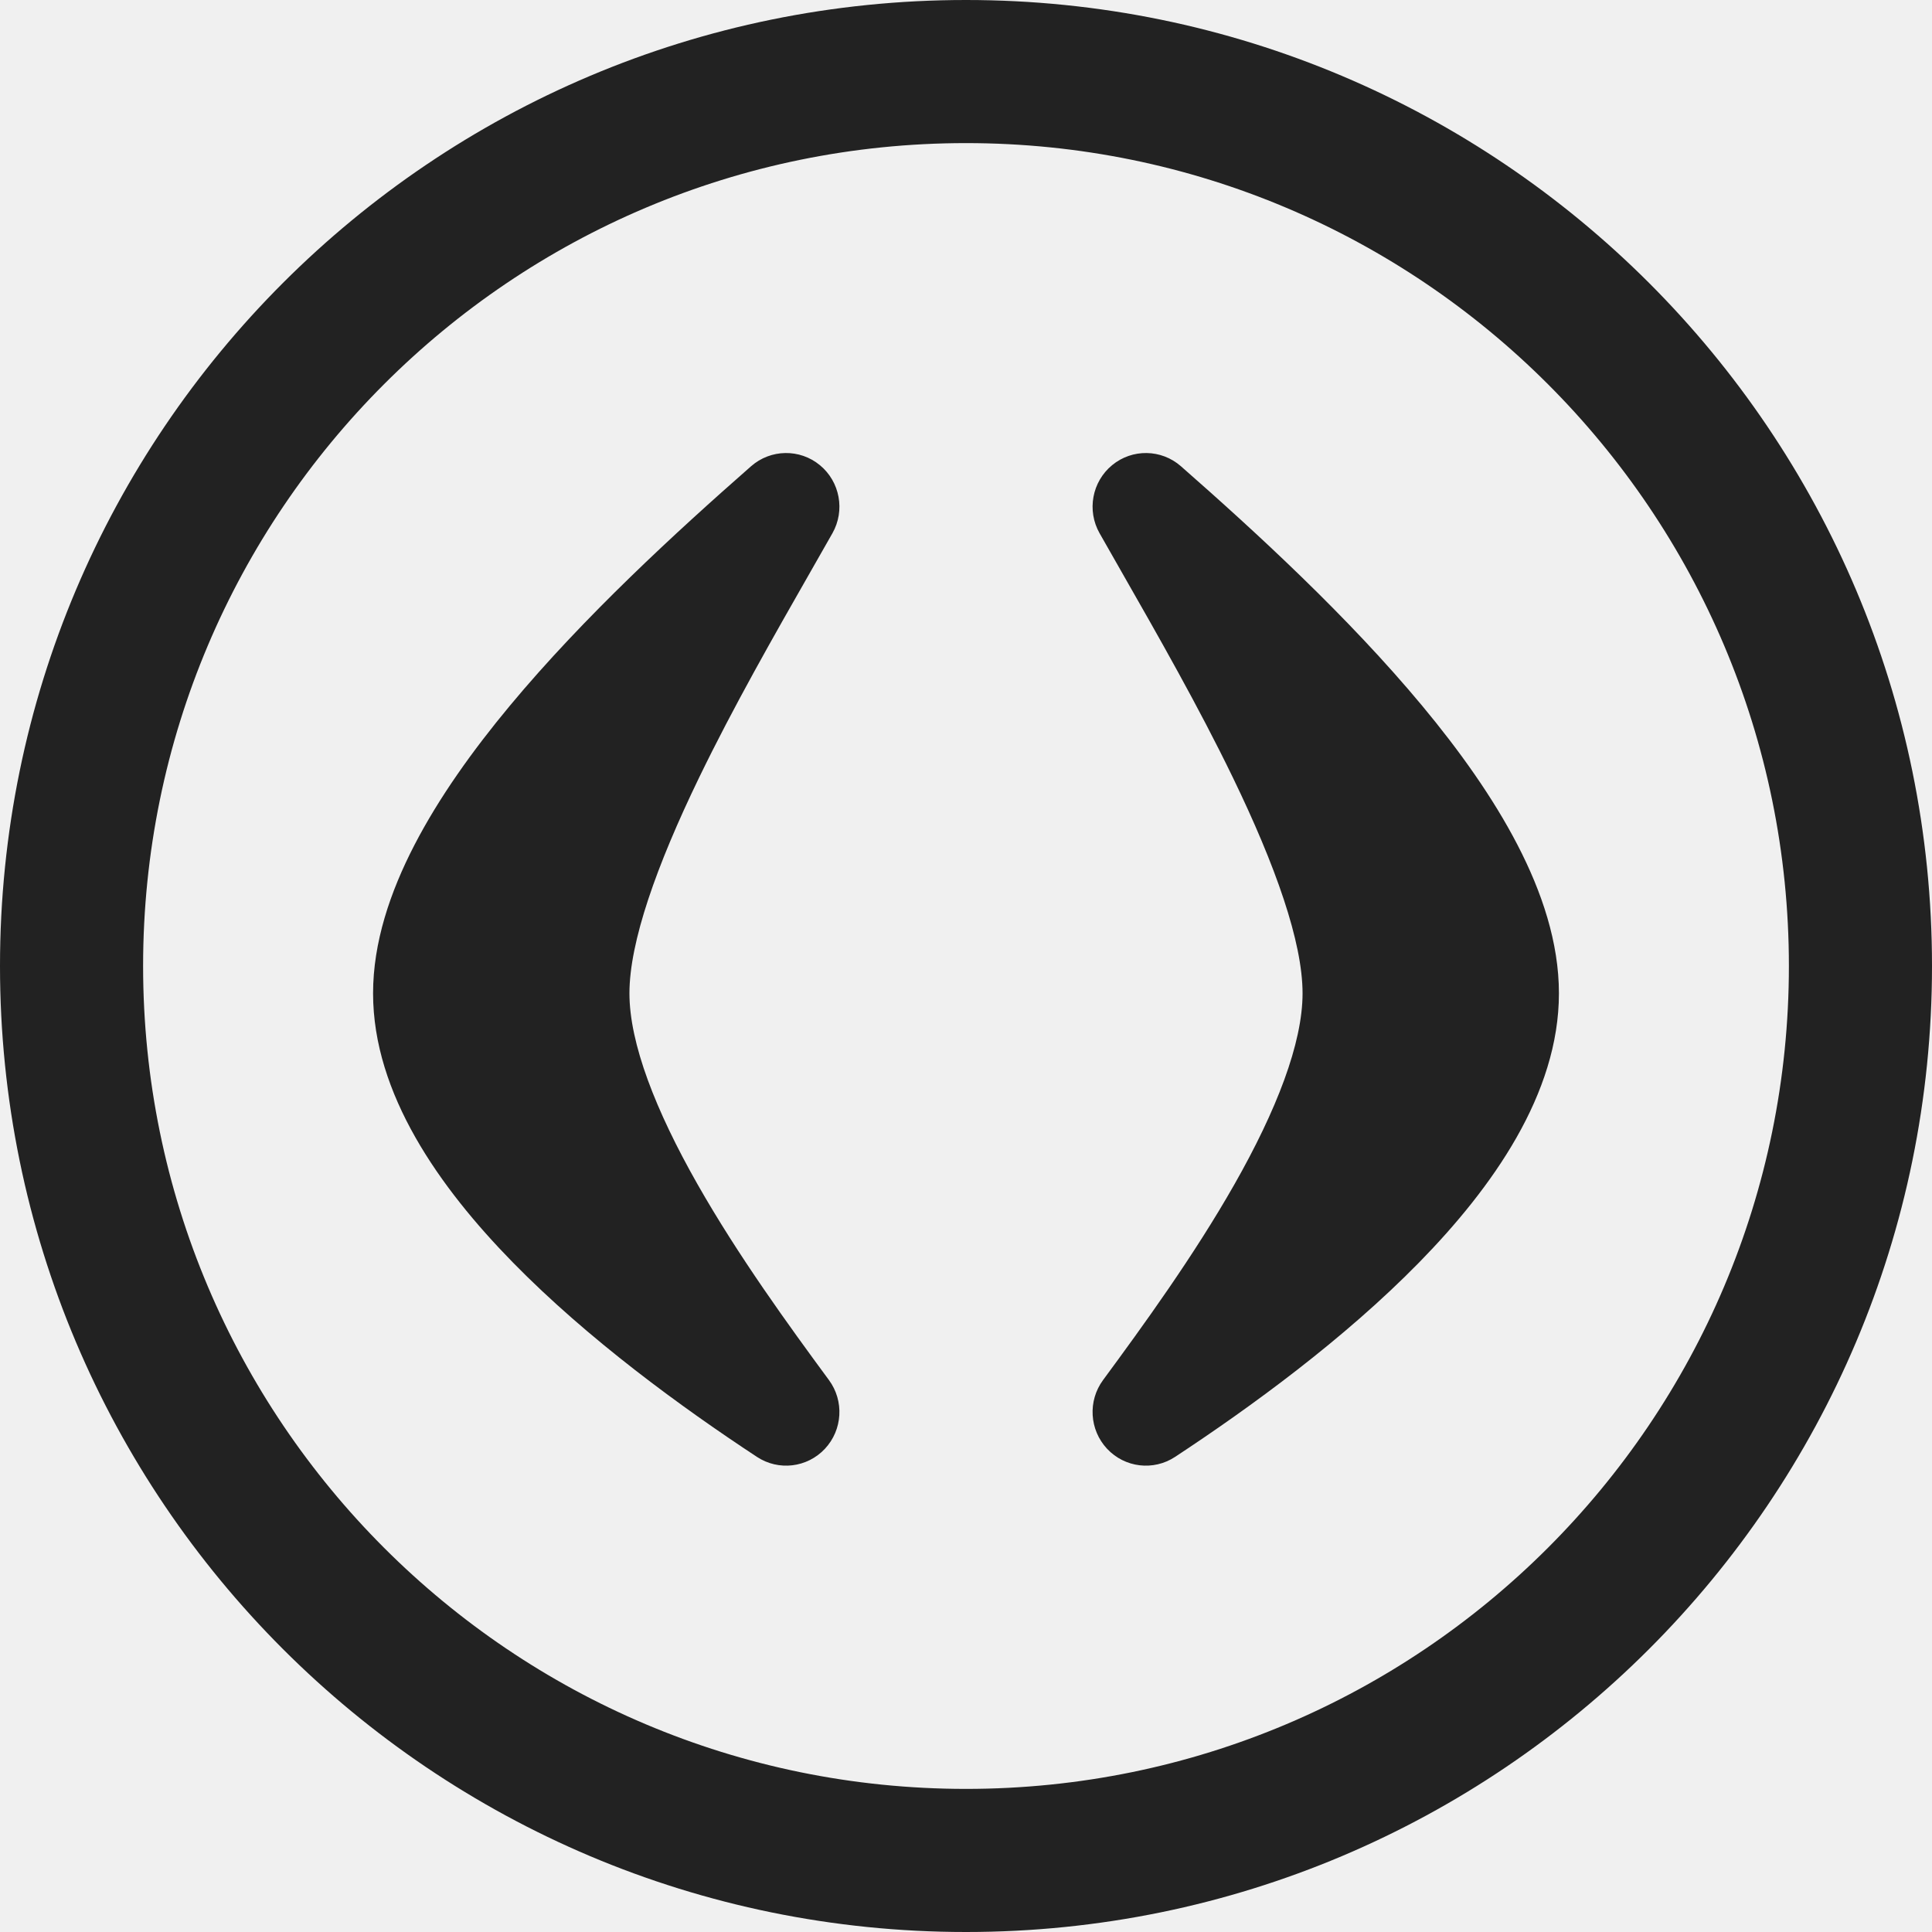
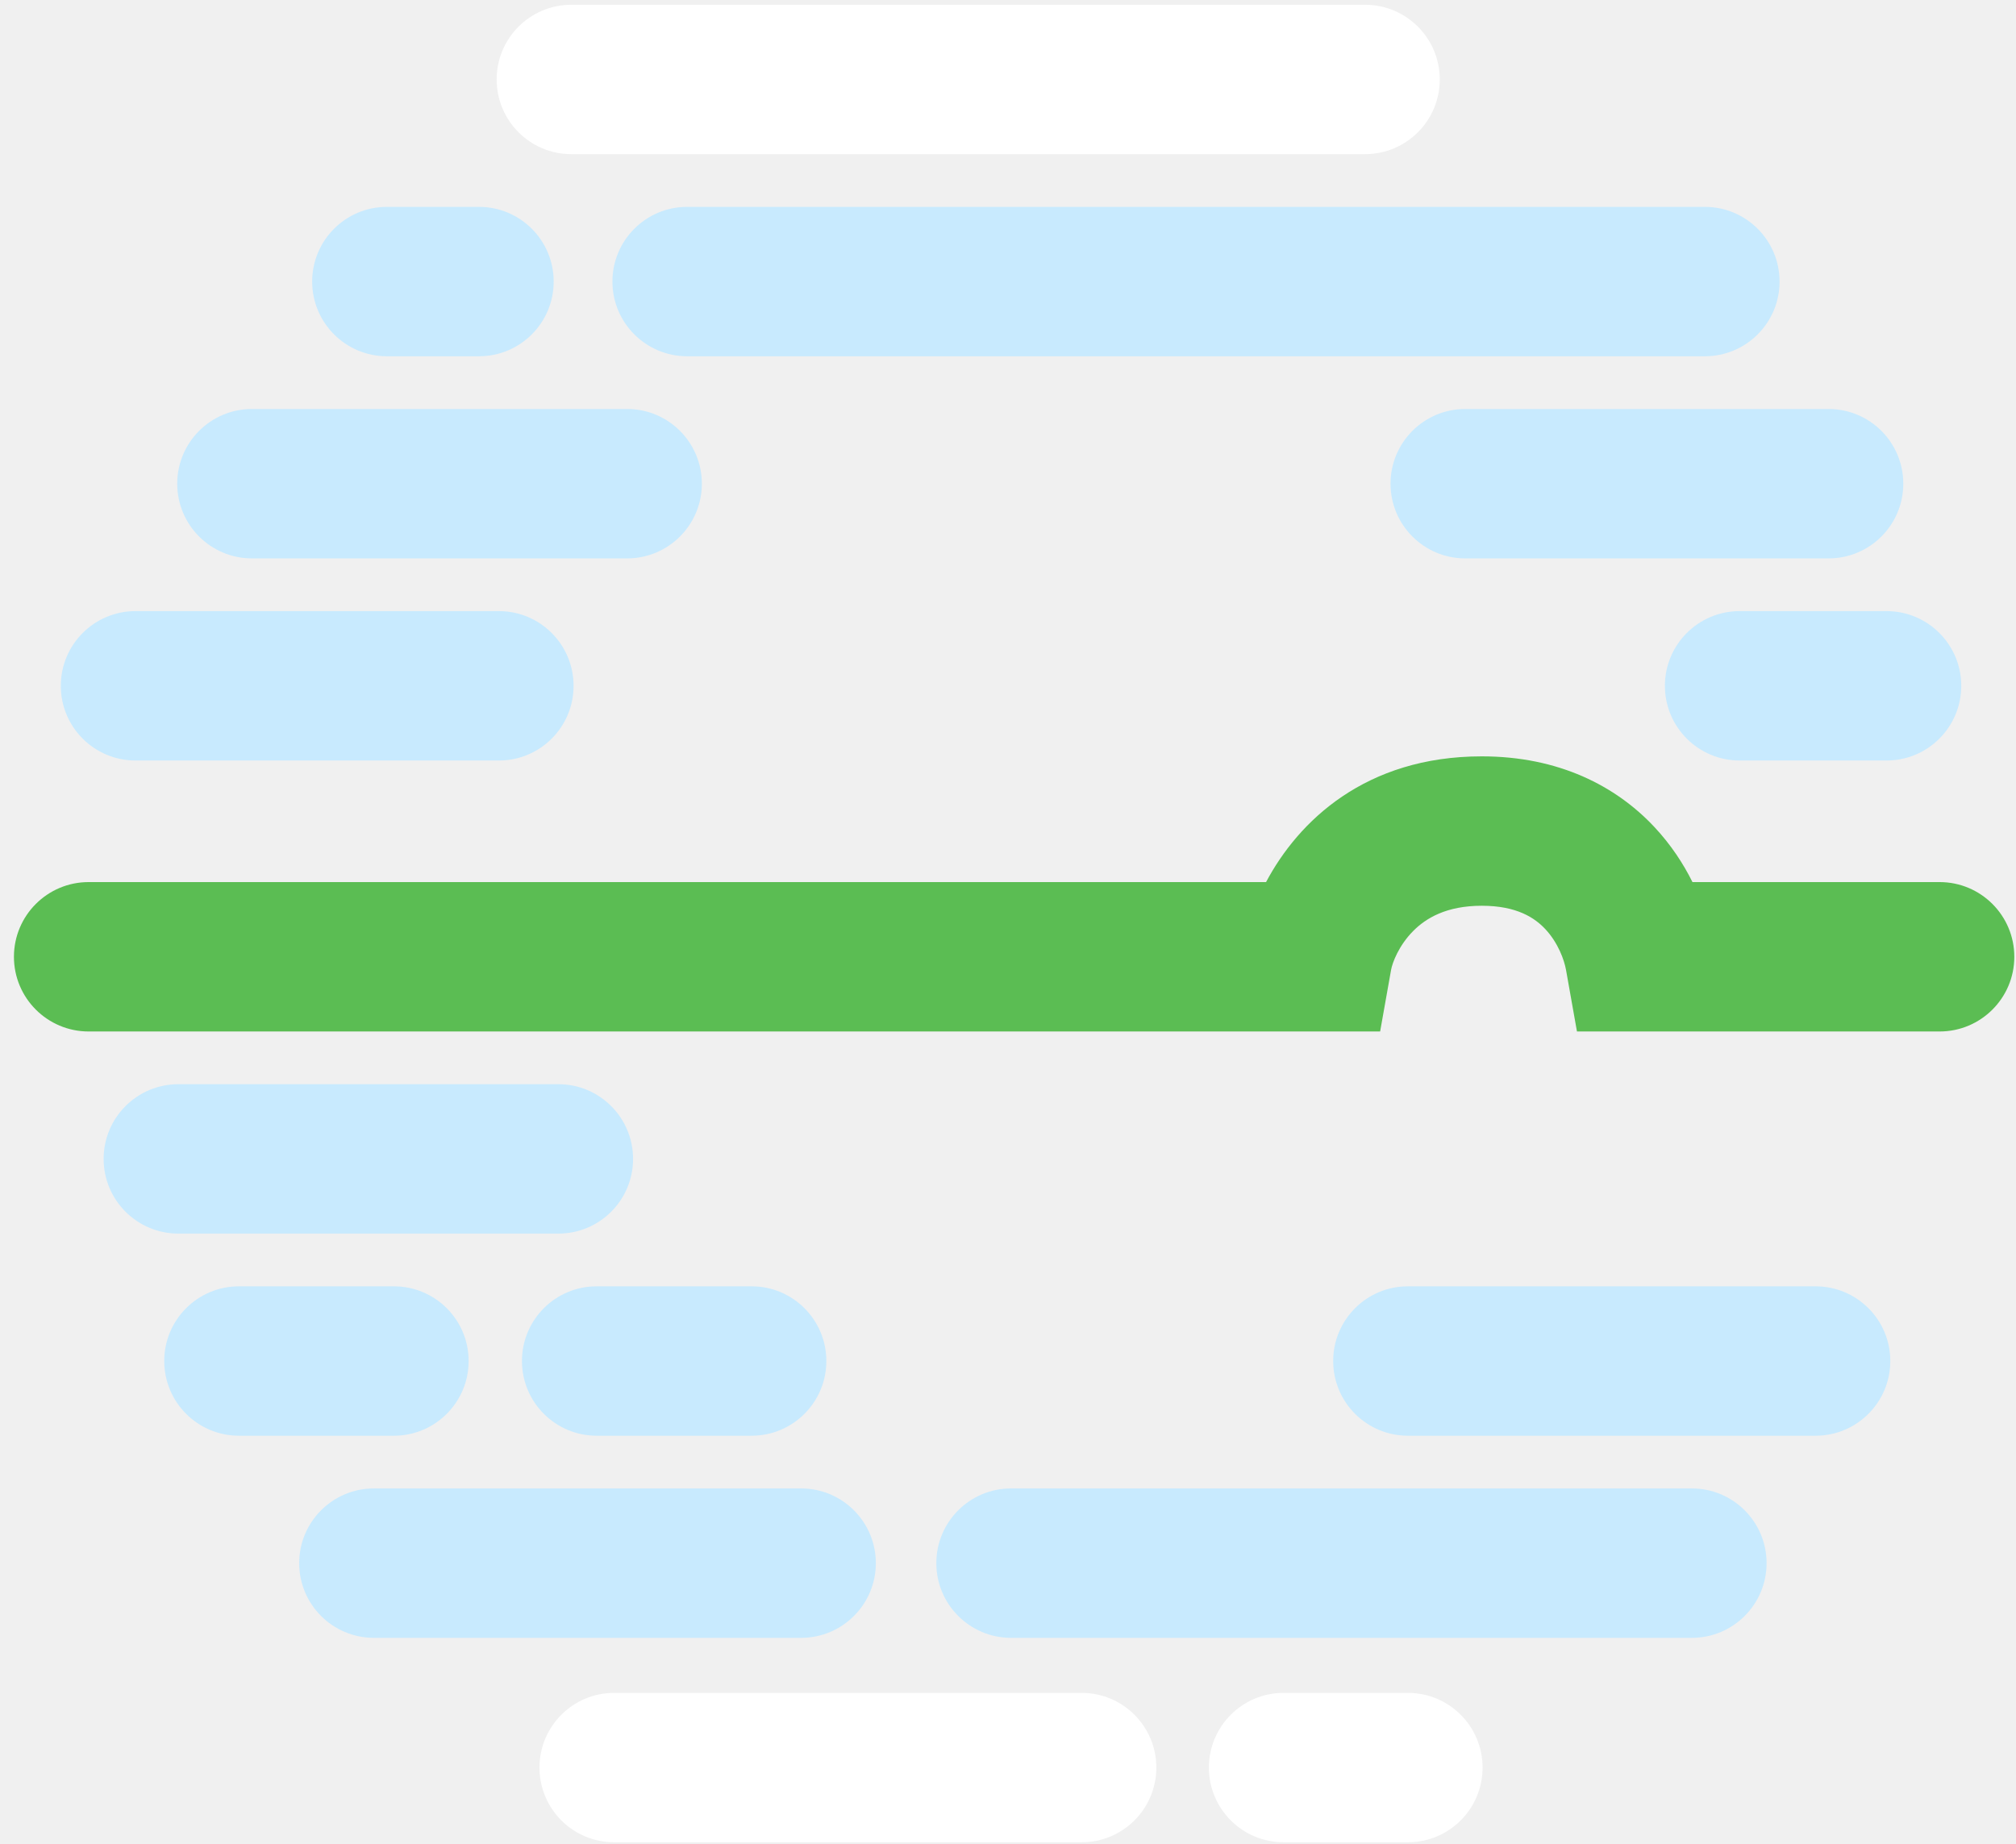
- <svg xmlns="http://www.w3.org/2000/svg" width="128" height="128" viewBox="0 0 128 128" fill="none">
-   <path fill-rule="evenodd" clip-rule="evenodd" d="M64 118.519C94.11 118.519 118.519 94.11 118.519 64C118.519 33.89 94.11 9.481 64 9.481C33.89 9.481 9.481 33.89 9.481 64C9.481 94.11 33.89 118.519 64 118.519ZM64 128C99.346 128 128 99.346 128 64C128 28.654 99.346 0 64 0C28.654 0 0 28.654 0 64C0 99.346 28.654 128 64 128Z" fill="#222222" />
-   <path d="M28.248 65.812C28.248 76.16 42.263 87.105 52.083 93.572C46.795 86.386 38.171 74.435 38.171 65.812C38.171 57.188 46.795 42.887 52.083 33.545C42.263 42.168 28.248 55.463 28.248 65.812Z" fill="#222222" />
-   <path fill-rule="evenodd" clip-rule="evenodd" d="M54.319 30.818C55.652 31.916 56.003 33.823 55.15 35.329C54.684 36.152 54.196 37.006 53.695 37.884C51.305 42.069 48.592 46.819 46.318 51.516C43.496 57.343 41.702 62.405 41.702 65.81C41.702 69.126 43.436 73.571 46.209 78.454C48.91 83.21 52.272 87.837 54.919 91.432C55.938 92.815 55.825 94.734 54.652 95.987C53.478 97.24 51.582 97.466 50.151 96.524C45.156 93.237 38.957 88.726 33.967 83.628C29.126 78.681 24.717 72.475 24.717 65.81C24.717 62.444 25.846 59.096 27.46 55.979C29.085 52.84 31.313 49.723 33.775 46.762C38.694 40.845 44.829 35.218 49.762 30.889C51.061 29.75 52.987 29.72 54.319 30.818ZM33.723 59.264C32.402 61.816 31.779 64.005 31.779 65.81C31.779 69.088 33.847 72.97 37.575 77.122C35.87 73.389 34.64 69.472 34.64 65.81C34.64 61.915 36.046 57.362 37.93 52.886C36.219 55.075 34.781 57.22 33.723 59.264Z" fill="#222222" />
-   <path d="M99.752 65.812C99.752 76.16 85.737 87.105 75.917 93.572C81.205 86.386 89.829 74.435 89.829 65.812C89.829 57.188 81.205 42.887 75.917 33.545C85.737 42.168 99.752 55.463 99.752 65.812Z" fill="#222222" />
-   <path fill-rule="evenodd" clip-rule="evenodd" d="M73.681 30.818C72.348 31.916 71.997 33.823 72.85 35.329C73.316 36.152 73.804 37.006 74.305 37.884C76.695 42.069 79.408 46.819 81.682 51.516C84.504 57.343 86.298 62.405 86.298 65.81C86.298 69.126 84.564 73.571 81.791 78.454C79.09 83.21 75.728 87.837 73.081 91.432C72.062 92.815 72.175 94.734 73.348 95.987C74.522 97.24 76.418 97.466 77.85 96.524C82.844 93.237 89.043 88.726 94.033 83.628C98.874 78.681 103.283 72.475 103.283 65.81C103.283 62.444 102.154 59.096 100.54 55.979C98.915 52.84 96.687 49.723 94.225 46.762C89.306 40.845 83.171 35.218 78.238 30.889C76.939 29.75 75.013 29.72 73.681 30.818ZM94.277 59.264C95.598 61.816 96.221 64.005 96.221 65.81C96.221 69.088 94.153 72.97 90.425 77.122C92.13 73.389 93.36 69.472 93.36 65.81C93.36 61.915 91.954 57.362 90.07 52.886C91.781 55.075 93.219 57.22 94.277 59.264Z" fill="#222222" />
+ <svg xmlns="http://www.w3.org/2000/svg" width="129" height="118" viewBox="0 0 129 118" fill="none">
+   <path fill-rule="evenodd" clip-rule="evenodd" d="M90.433 59.575C89.5 60.513 89.093 61.618 89.013 62.067L88.312 66.011L5.672 66.011C3.032 66.011 0.892 63.871 0.892 61.231C0.892 58.59 3.032 56.45 5.672 56.45L81.013 56.45C83.07 52.572 87.356 48.404 94.817 48.404C99.751 48.404 103.415 50.307 105.873 52.938C106.922 54.061 107.713 55.272 108.298 56.45L124.112 56.45C126.752 56.45 128.892 58.59 128.892 61.231C128.892 63.871 126.752 66.011 124.112 66.011L100.907 66.011L100.206 62.067C100.093 61.429 99.694 60.329 98.887 59.465C98.213 58.744 97.067 57.965 94.817 57.965C92.546 57.965 91.242 58.763 90.433 59.575Z" fill="#5BBD53" />
+   <path fill-rule="evenodd" clip-rule="evenodd" d="M6.631 74.166C6.631 71.525 8.772 69.385 11.412 69.385H35.729C38.369 69.385 40.509 71.525 40.509 74.166C40.509 76.806 38.369 78.946 35.729 78.946H11.412C8.772 78.946 6.631 76.806 6.631 74.166Z" fill="#C8EAFE" />
+   <path fill-rule="evenodd" clip-rule="evenodd" d="M19.144 100.035C19.144 97.395 21.284 95.255 23.924 95.255L51.262 95.255C53.903 95.255 56.043 97.395 56.043 100.035C56.043 102.676 53.902 104.816 51.262 104.816L23.924 104.816C21.284 104.816 19.144 102.676 19.144 100.035Z" fill="#C8EAFE" />
+   <path fill-rule="evenodd" clip-rule="evenodd" d="M34.52 113.119C34.52 110.479 36.66 108.338 39.3 108.338L69.212 108.338C71.852 108.338 73.992 110.479 73.992 113.119C73.992 115.759 71.852 117.899 69.212 117.899L39.3 117.899C36.66 117.899 34.52 115.759 34.52 113.119Z" fill="white" />
+   <path fill-rule="evenodd" clip-rule="evenodd" d="M77.355 113.119C77.355 110.479 79.495 108.338 82.135 108.338L90.088 108.338C92.728 108.338 94.868 110.479 94.868 113.119C94.868 115.759 92.728 117.899 90.088 117.899L82.135 117.899C79.495 117.899 77.355 115.759 77.355 113.119Z" fill="white" />
+   <path fill-rule="evenodd" clip-rule="evenodd" d="M59.914 100.035C59.914 97.395 62.054 95.255 64.694 95.255L108.26 95.255C110.9 95.255 113.04 97.395 113.04 100.035C113.04 102.675 110.9 104.816 108.26 104.816L64.694 104.816C62.054 104.816 59.914 102.675 59.914 100.035Z" fill="#C8EAFE" />
+   <path fill-rule="evenodd" clip-rule="evenodd" d="M85.308 87.1C85.308 84.46 87.448 82.32 90.088 82.32L116.177 82.32C118.817 82.32 120.957 84.46 120.957 87.1C120.957 89.74 118.817 91.881 116.177 91.881L90.088 91.881C87.448 91.881 85.308 89.74 85.308 87.1Z" fill="#C8EAFE" />
+   <path fill-rule="evenodd" clip-rule="evenodd" d="M10.509 87.1C10.509 84.46 12.649 82.32 15.29 82.32L25.206 82.32C27.846 82.32 29.987 84.46 29.987 87.1C29.987 89.74 27.846 91.881 25.206 91.881L15.29 91.881C12.649 91.881 10.509 89.74 10.509 87.1Z" fill="#C8EAFE" />
+   <path fill-rule="evenodd" clip-rule="evenodd" d="M33.399 87.1C33.399 84.46 35.539 82.32 38.179 82.32L48.096 82.32C50.736 82.32 52.876 84.46 52.876 87.1C52.876 89.74 50.736 91.881 48.096 91.881L38.179 91.881C35.539 91.881 33.399 89.74 33.399 87.1Z" fill="#C8EAFE" />
+   <path fill-rule="evenodd" clip-rule="evenodd" d="M31.78 5.085C31.78 2.445 33.92 0.305 36.56 0.305L87.348 0.305C89.988 0.305 92.128 2.445 92.128 5.085C92.128 7.725 89.988 9.865 87.348 9.865L36.56 9.865C33.92 9.865 31.78 7.725 31.78 5.085Z" fill="white" />
+   <path fill-rule="evenodd" clip-rule="evenodd" d="M3.891 43.89C3.891 41.249 6.031 39.109 8.671 39.109L31.922 39.109C34.562 39.109 36.702 41.249 36.702 43.89C36.702 46.53 34.562 48.67 31.922 48.67L8.671 48.67C6.031 48.67 3.891 46.53 3.891 43.89Z" fill="#C8EAFE" />
+   <path fill-rule="evenodd" clip-rule="evenodd" d="M106.534 43.89C106.534 41.249 108.674 39.109 111.314 39.109L120.716 39.109C123.356 39.109 125.497 41.249 125.497 43.89C125.497 46.53 123.356 48.67 120.716 48.67L111.314 48.67C108.674 48.67 106.534 46.53 106.534 43.89Z" fill="#C8EAFE" />
+   <path fill-rule="evenodd" clip-rule="evenodd" d="M88.977 30.955C88.977 28.315 91.117 26.174 93.757 26.174L117.008 26.174C119.648 26.174 121.788 28.315 121.788 30.955C121.788 33.595 119.648 35.735 117.008 35.735L93.757 35.735C91.117 35.735 88.977 33.595 88.977 30.955Z" fill="#C8EAFE" />
+   <path fill-rule="evenodd" clip-rule="evenodd" d="M11.34 30.955C11.34 28.315 13.48 26.174 16.12 26.174H40.131C42.771 26.174 44.911 28.315 44.911 30.955C44.911 33.595 42.771 35.735 40.131 35.735H16.12C13.48 35.735 11.34 33.595 11.34 30.955Z" fill="#C8EAFE" />
+   <path fill-rule="evenodd" clip-rule="evenodd" d="M39.188 18.02C39.188 15.38 41.329 13.239 43.969 13.239H109.09C111.731 13.239 113.871 15.38 113.871 18.02C113.871 20.66 111.731 22.8 109.09 22.8H43.969C41.329 22.8 39.188 20.66 39.188 18.02Z" fill="#C8EAFE" />
+   <path fill-rule="evenodd" clip-rule="evenodd" d="M19.975 18.02C19.975 15.38 22.115 13.239 24.755 13.239L30.649 13.239C33.289 13.239 35.429 15.38 35.429 18.02C35.429 20.66 33.289 22.8 30.649 22.8L24.755 22.8C22.115 22.8 19.975 20.66 19.975 18.02Z" fill="#C8EAFE" />
</svg>
